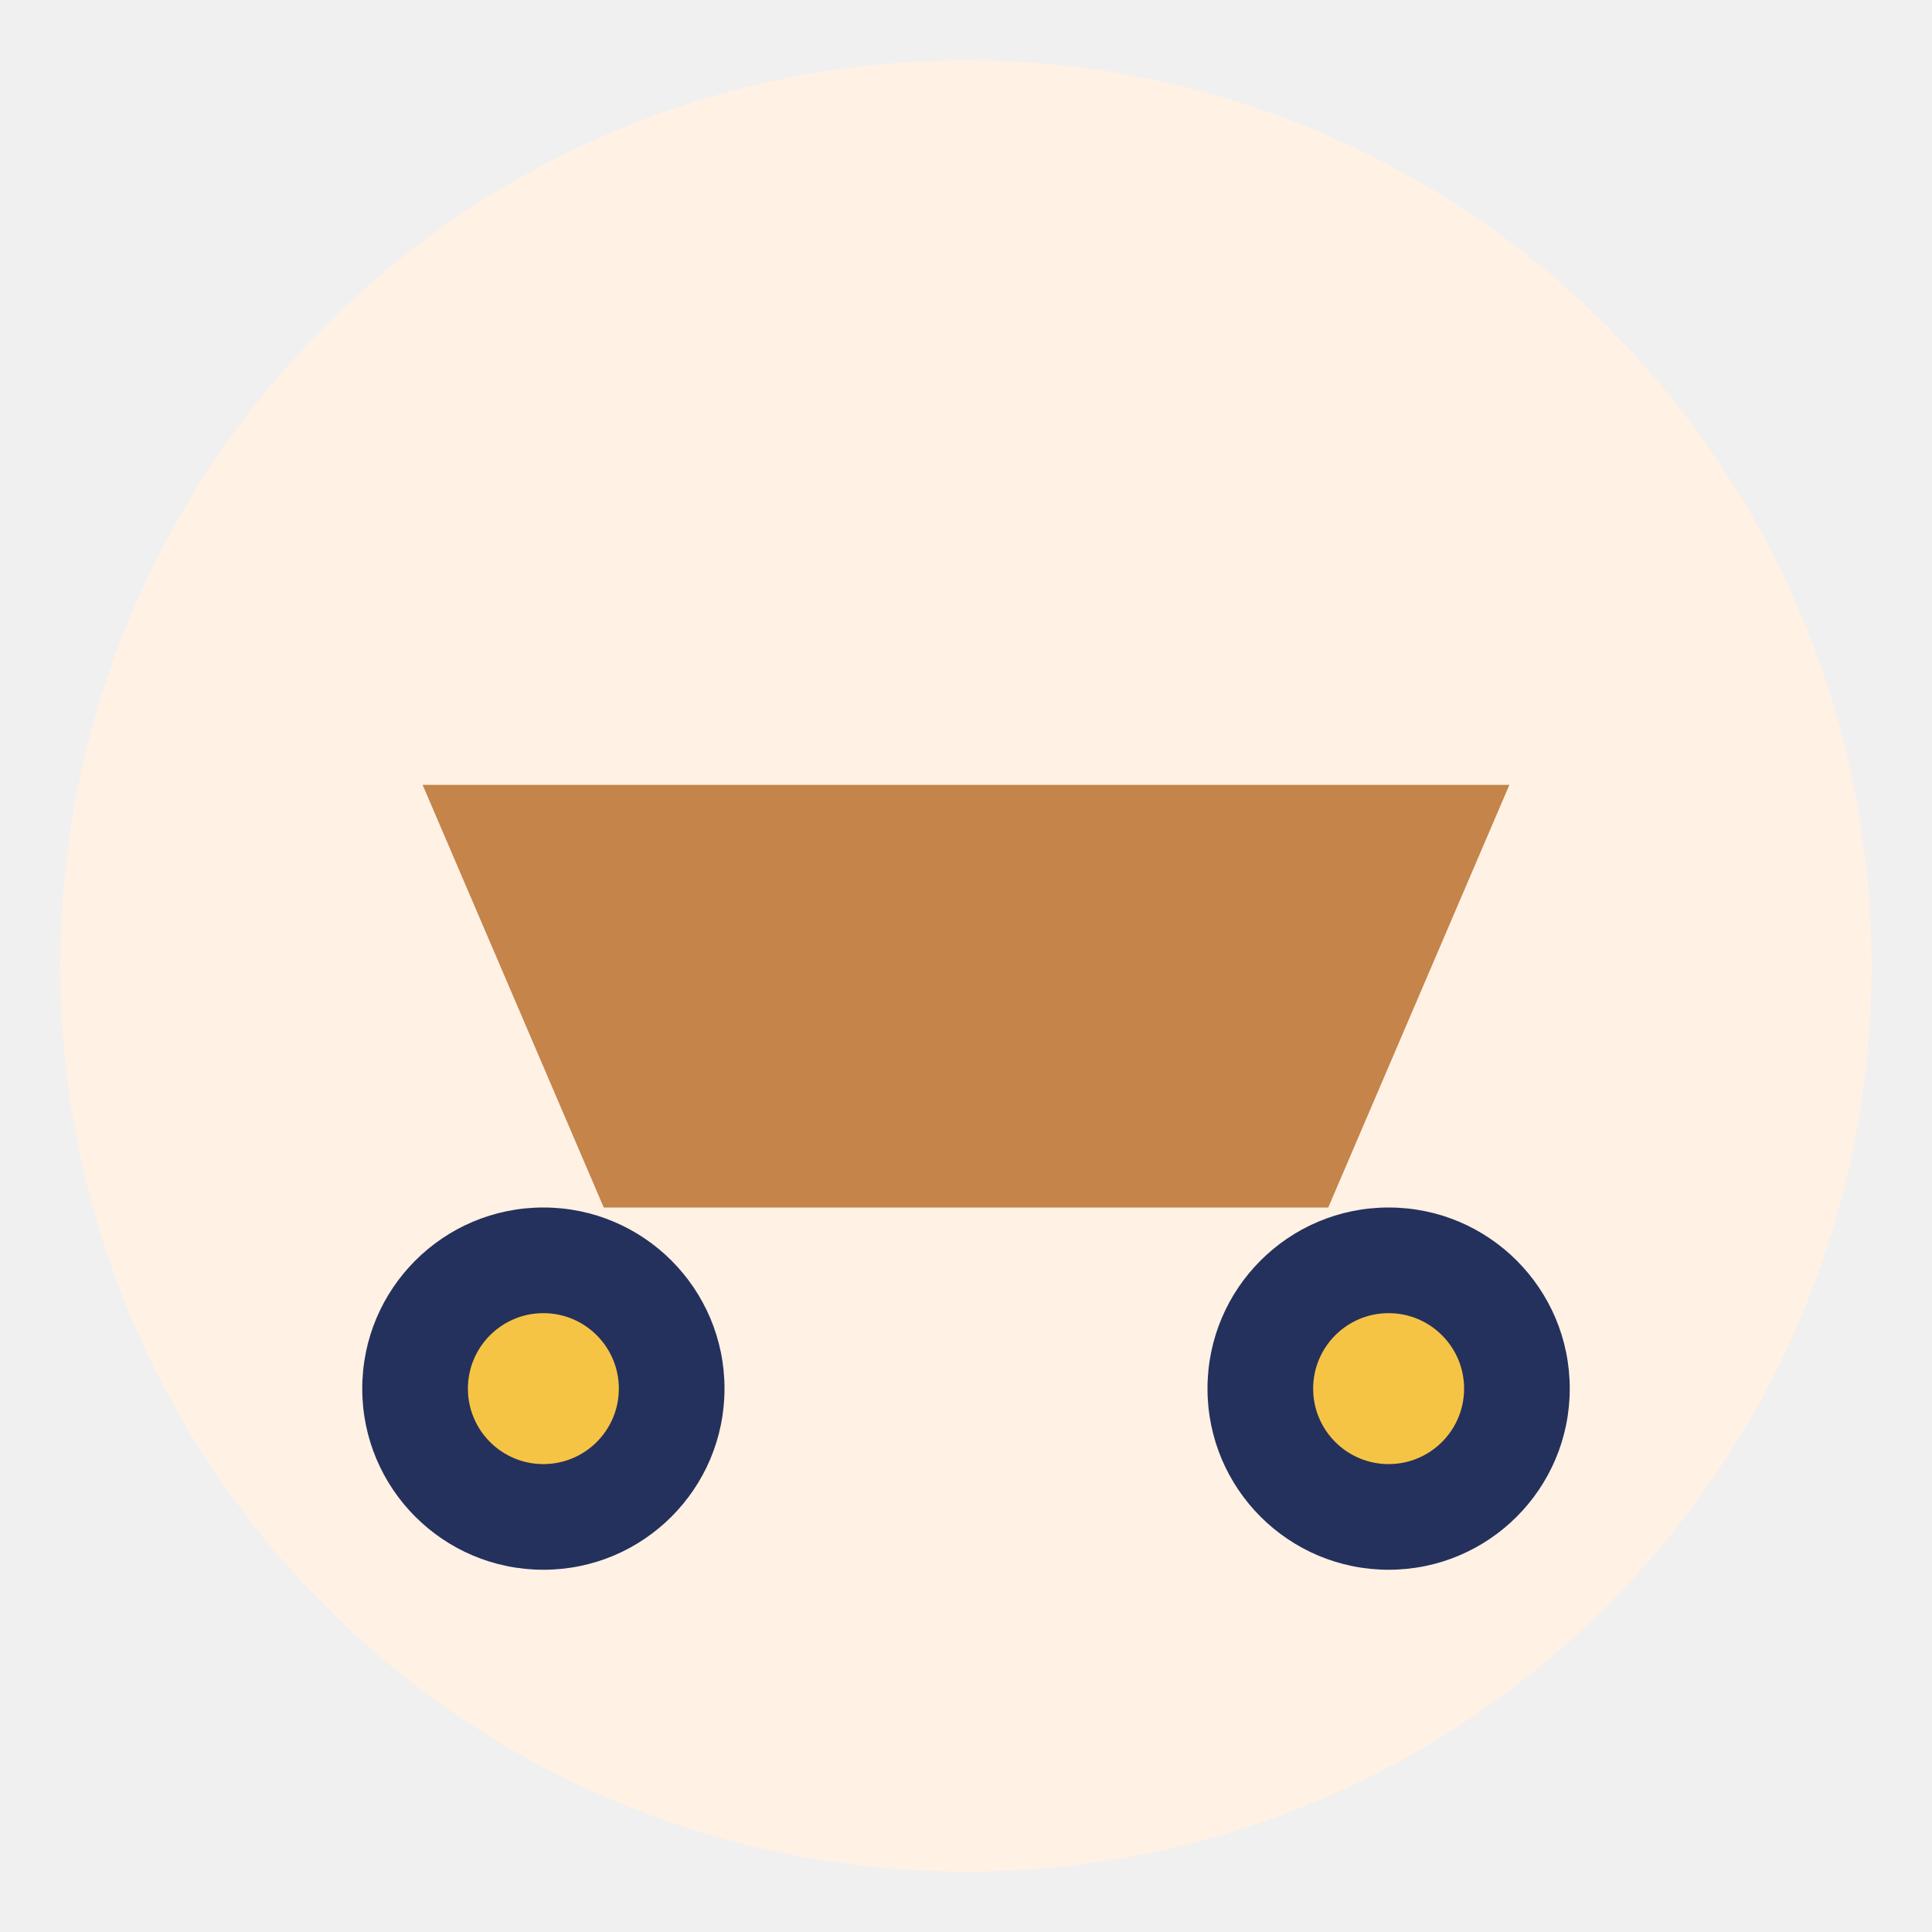
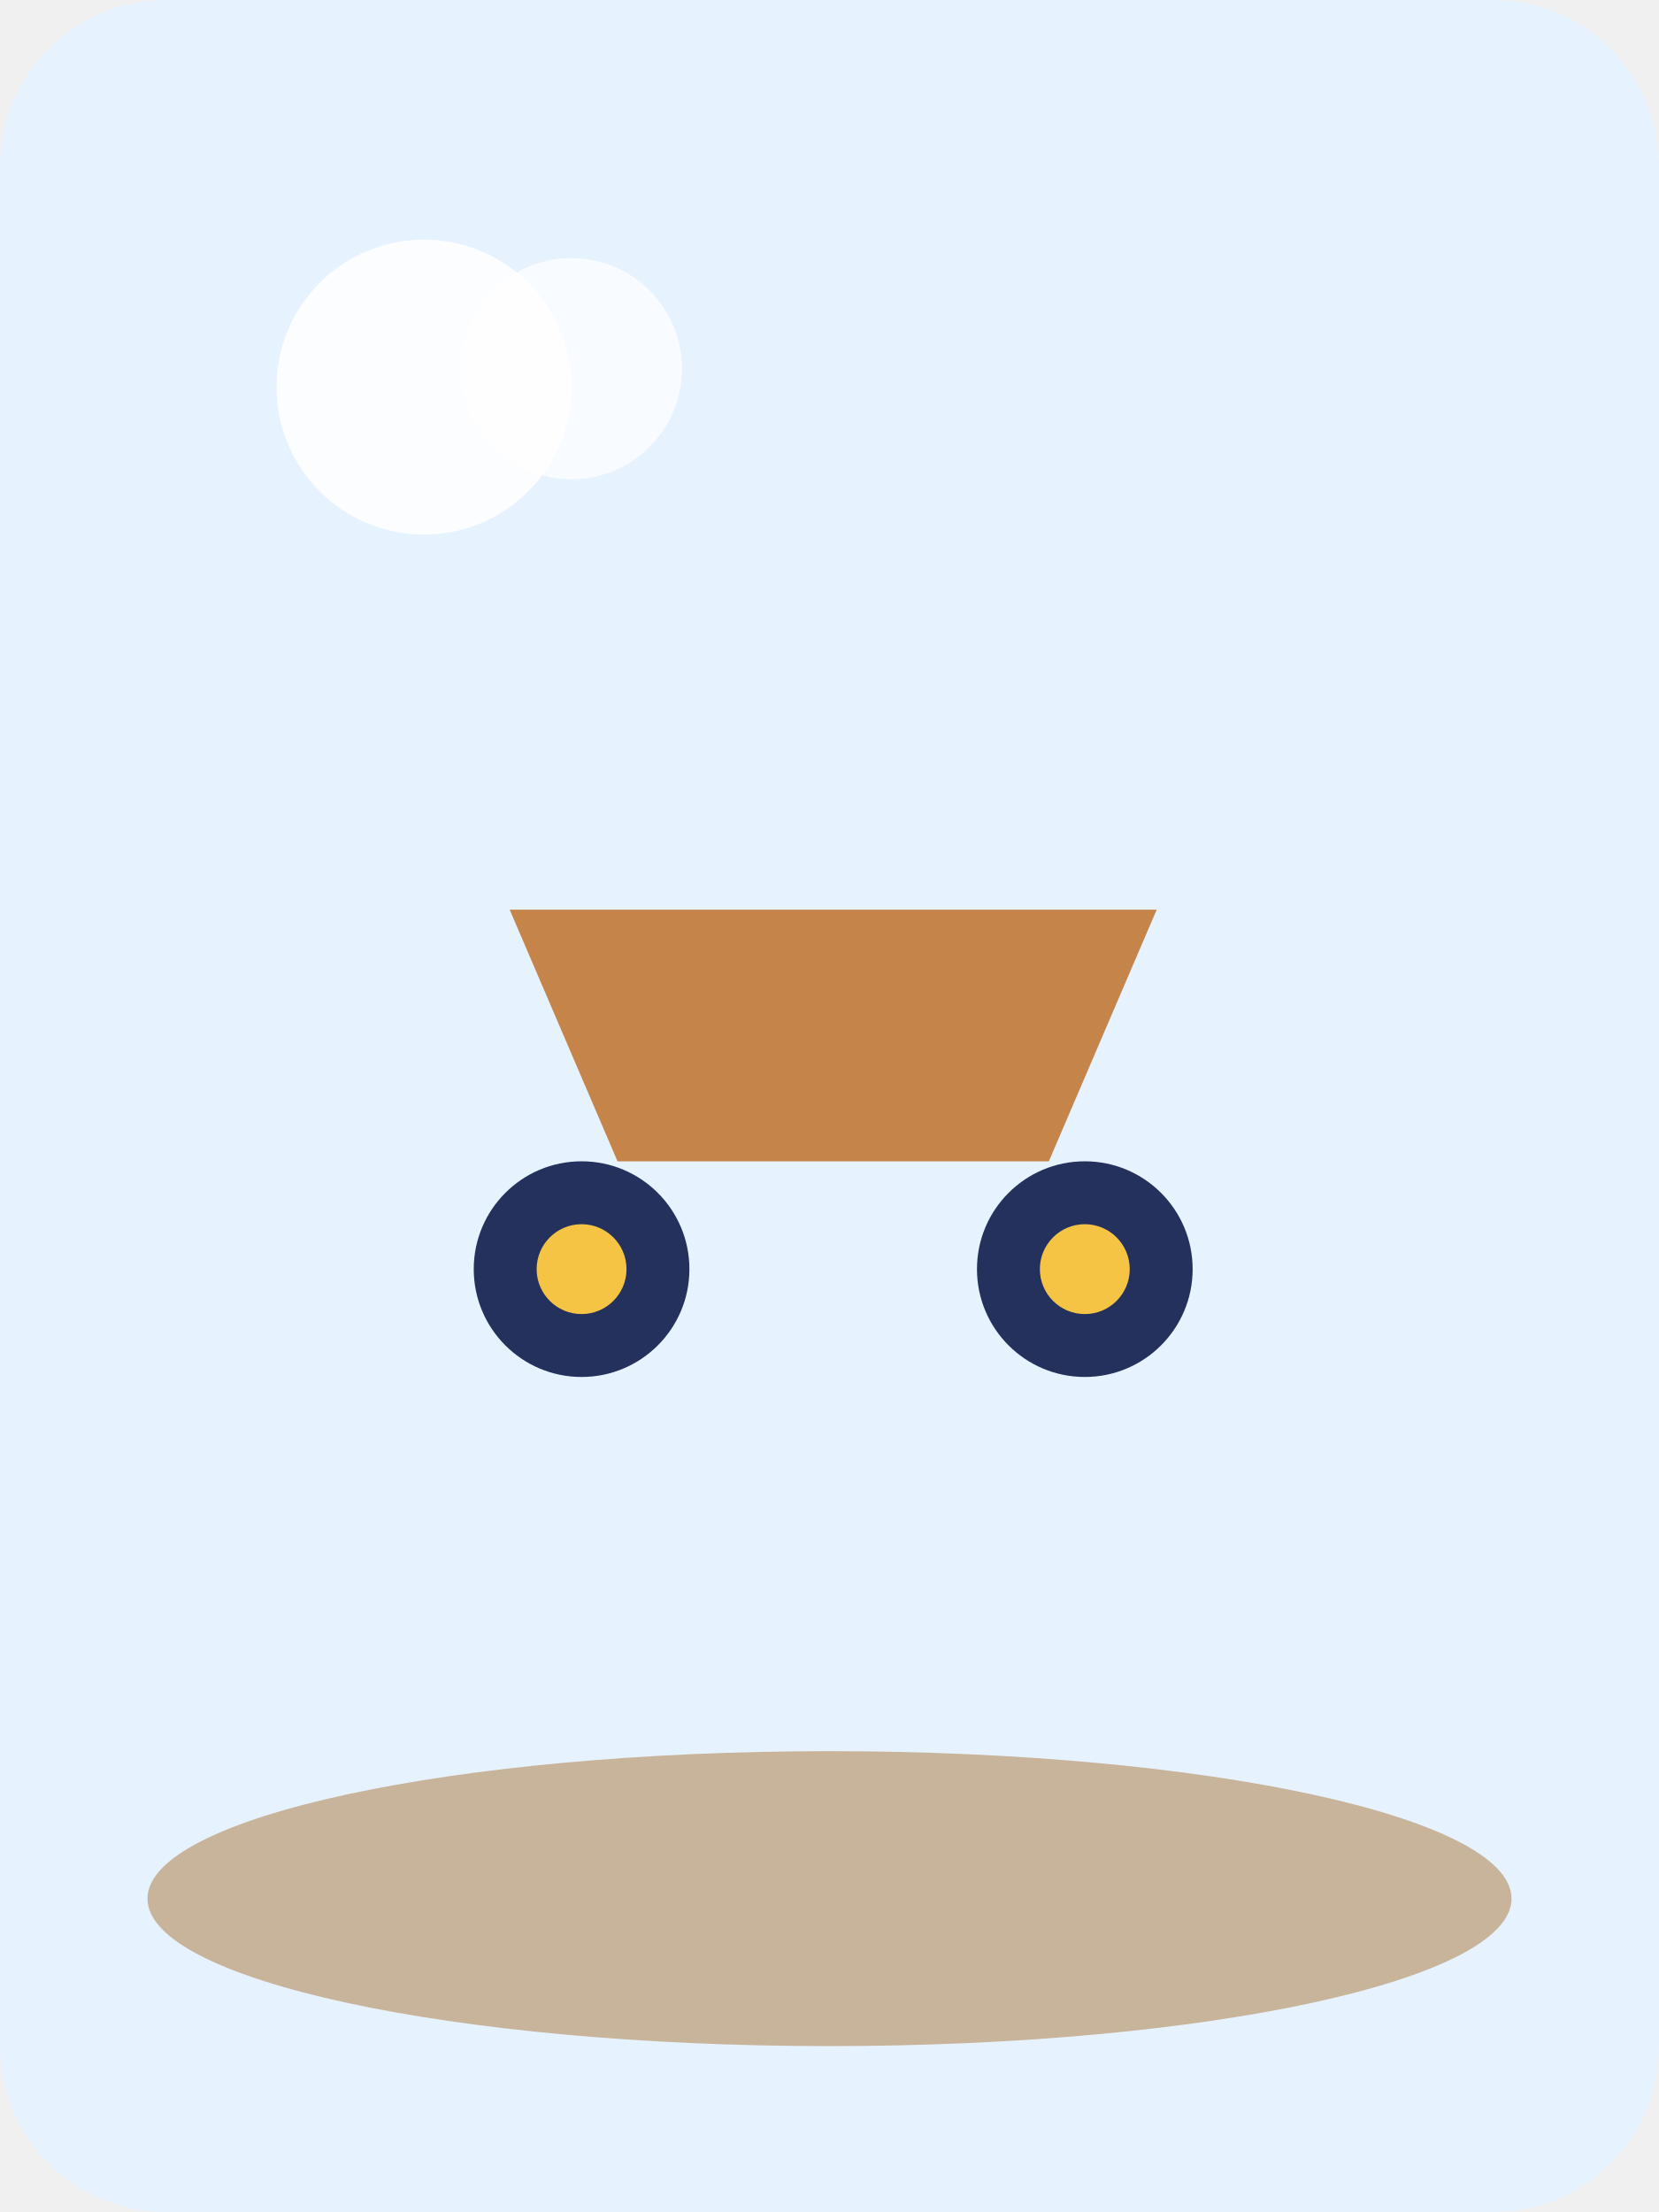
- <svg xmlns="http://www.w3.org/2000/svg" viewBox="0 0 64 64">
-   <circle cx="32" cy="32" r="30" fill="#fff1e4" />
-   <path d="M14 26 H50 L44 40 H20 Z" fill="#c4844a" />
-   <circle cx="18" cy="46" r="6" fill="#24315c" />
-   <circle cx="18" cy="46" r="2.5" fill="#f6c445" />
-   <circle cx="46" cy="46" r="6" fill="#24315c" />
-   <circle cx="46" cy="46" r="2.5" fill="#f6c445" />
+ <svg xmlns="http://www.w3.org/2000/svg" viewBox="0 0 180 240">
+   <rect width="180" height="240" rx="18" fill="#e7f2ff" />
+   <circle cx="46" cy="42" r="16" fill="#fff" opacity=".85" />
+   <circle cx="62" cy="40" r="12" fill="#fff" opacity=".7" />
+   <ellipse cx="90" cy="206" rx="74" ry="16" fill="#c8b49a" />
+   <g transform="translate(28,48) scale(1.95)">
+     <path d="M14 26 H50 L44 40 H20 Z" fill="#c4844a" />
+     <circle cx="18" cy="46" r="6" fill="#24315c" />
+     <circle cx="18" cy="46" r="2.5" fill="#f6c445" />
+     <circle cx="46" cy="46" r="6" fill="#24315c" />
+     <circle cx="46" cy="46" r="2.5" fill="#f6c445" />
+   </g>
</svg>
